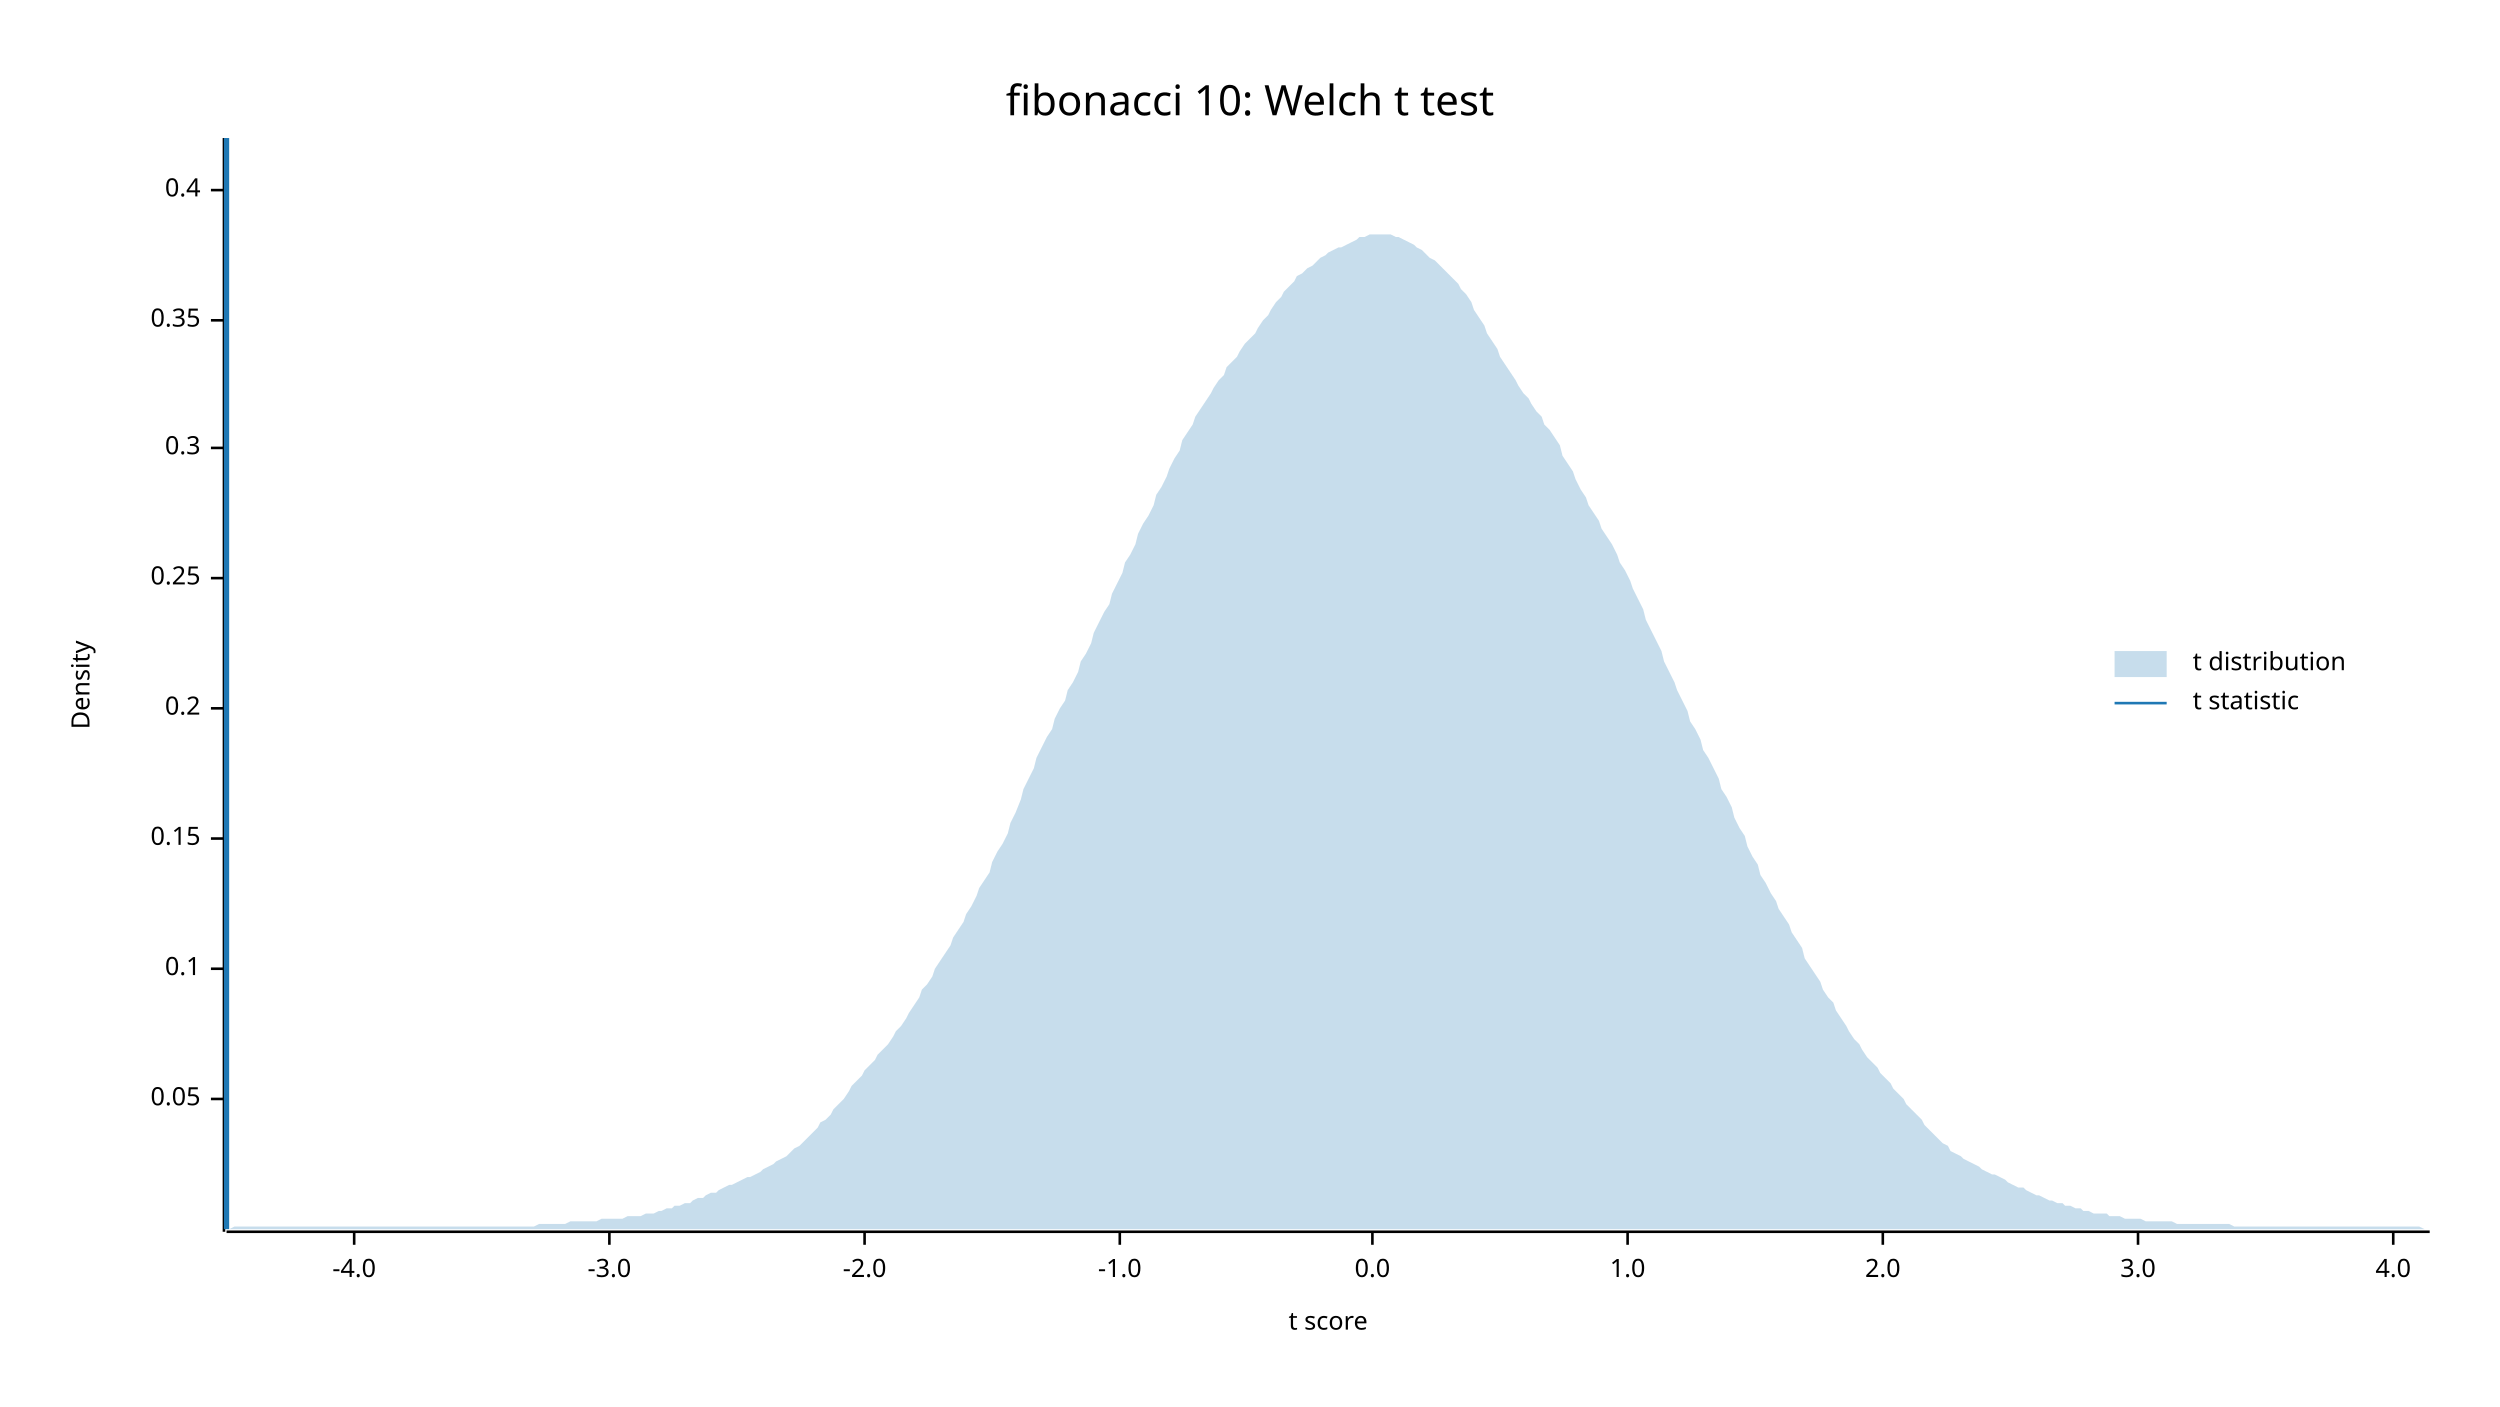
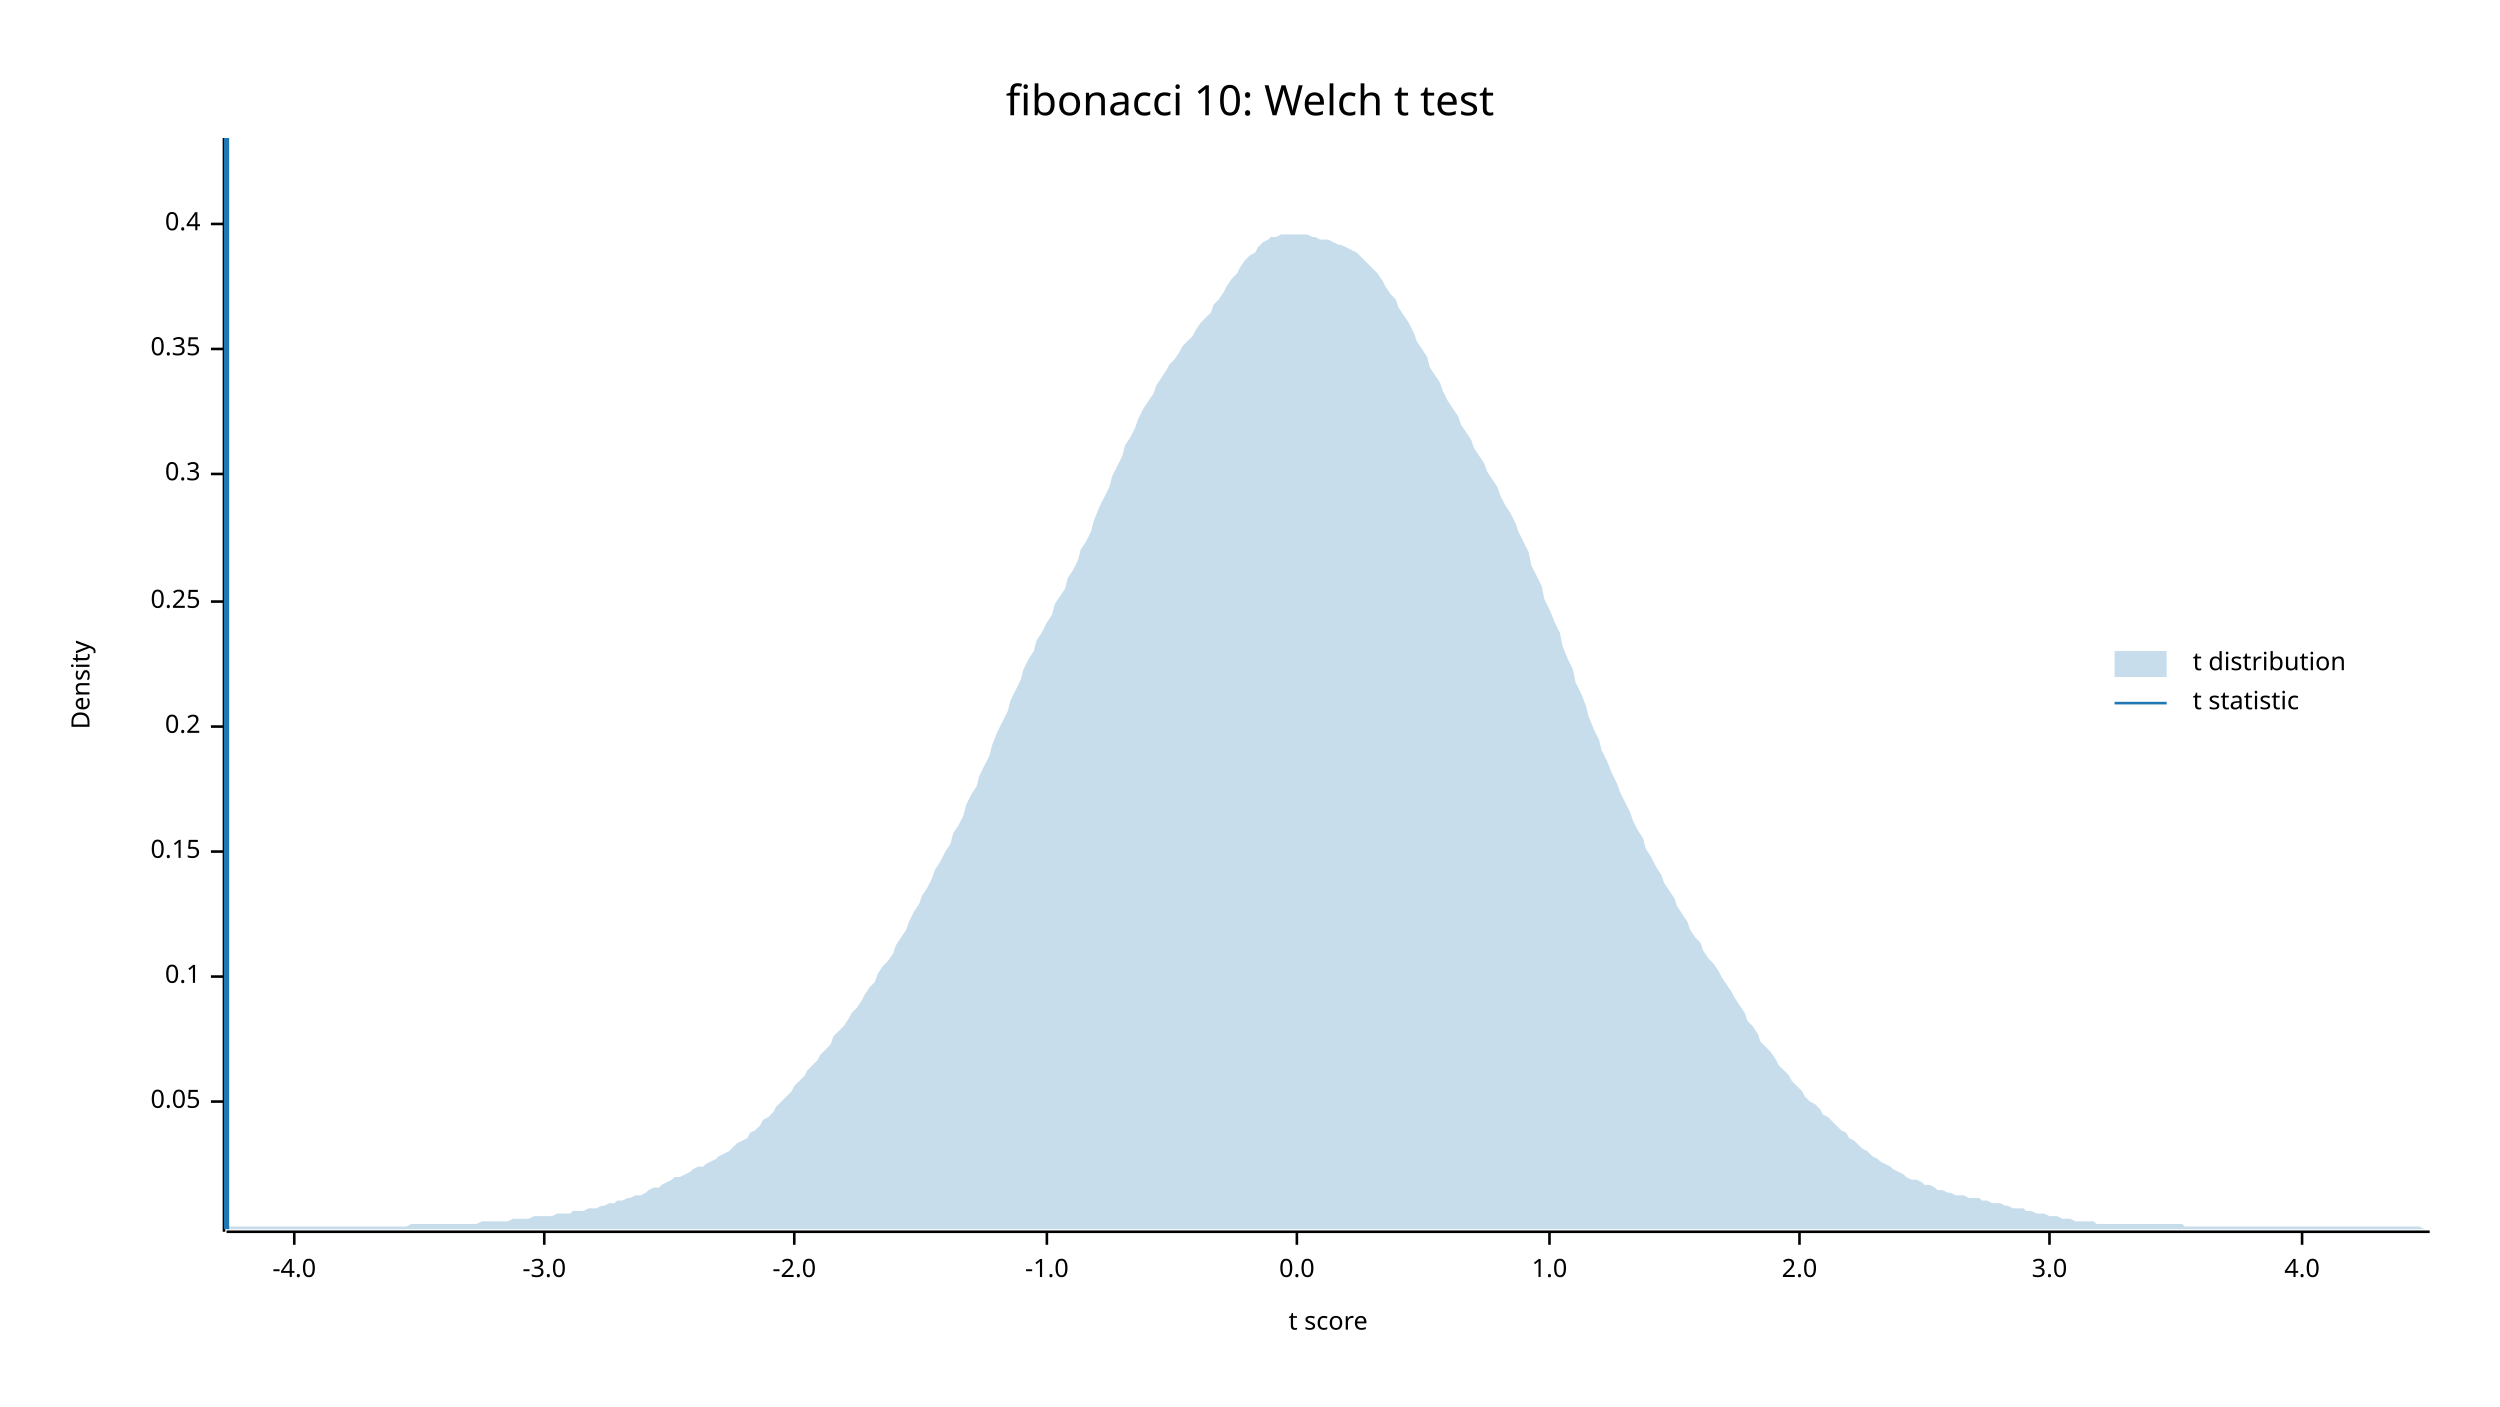
<svg xmlns="http://www.w3.org/2000/svg" width="960" height="540">
  <text x="480" y="32" dy="0.76em" text-anchor="middle" font-family="sans-serif" font-size="16.129" opacity="1" fill="#000000">
fibonacci 10: Welch t test
</text>
  <text x="27" y="263" dy="0.76em" text-anchor="middle" font-family="sans-serif" font-size="9.677" opacity="1" fill="#000000" transform="rotate(270, 27, 263)">
Density
</text>
  <text x="510" y="513" dy="-0.5ex" text-anchor="middle" font-family="sans-serif" font-size="9.677" opacity="1" fill="#000000">
t score
</text>
  <polyline fill="none" opacity="1" stroke="#000000" stroke-width="1" points="86,53 86,473 " />
-   <text x="77" y="422" dy="0.5ex" text-anchor="end" font-family="sans-serif" font-size="9.677" opacity="1" fill="#000000">
+   <text x="77" y="423" dy="0.5ex" text-anchor="end" font-family="sans-serif" font-size="9.677" opacity="1" fill="#000000">
0.05
</text>
-   <polyline fill="none" opacity="1" stroke="#000000" stroke-width="1" points="81,422 86,422 " />
-   <text x="77" y="372" dy="0.5ex" text-anchor="end" font-family="sans-serif" font-size="9.677" opacity="1" fill="#000000">
+   <polyline fill="none" opacity="1" stroke="#000000" stroke-width="1" points="81,423 86,423 " />
+   <text x="77" y="375" dy="0.5ex" text-anchor="end" font-family="sans-serif" font-size="9.677" opacity="1" fill="#000000">
0.1
</text>
-   <polyline fill="none" opacity="1" stroke="#000000" stroke-width="1" points="81,372 86,372 " />
-   <text x="77" y="322" dy="0.5ex" text-anchor="end" font-family="sans-serif" font-size="9.677" opacity="1" fill="#000000">
+   <polyline fill="none" opacity="1" stroke="#000000" stroke-width="1" points="81,375 86,375 " />
+   <text x="77" y="327" dy="0.5ex" text-anchor="end" font-family="sans-serif" font-size="9.677" opacity="1" fill="#000000">
0.15
</text>
-   <polyline fill="none" opacity="1" stroke="#000000" stroke-width="1" points="81,322 86,322 " />
-   <text x="77" y="272" dy="0.5ex" text-anchor="end" font-family="sans-serif" font-size="9.677" opacity="1" fill="#000000">
+   <polyline fill="none" opacity="1" stroke="#000000" stroke-width="1" points="81,327 86,327 " />
+   <text x="77" y="279" dy="0.5ex" text-anchor="end" font-family="sans-serif" font-size="9.677" opacity="1" fill="#000000">
0.2
</text>
-   <polyline fill="none" opacity="1" stroke="#000000" stroke-width="1" points="81,272 86,272 " />
-   <text x="77" y="222" dy="0.5ex" text-anchor="end" font-family="sans-serif" font-size="9.677" opacity="1" fill="#000000">
+   <polyline fill="none" opacity="1" stroke="#000000" stroke-width="1" points="81,279 86,279 " />
+   <text x="77" y="231" dy="0.5ex" text-anchor="end" font-family="sans-serif" font-size="9.677" opacity="1" fill="#000000">
0.25
</text>
-   <polyline fill="none" opacity="1" stroke="#000000" stroke-width="1" points="81,222 86,222 " />
-   <text x="77" y="172" dy="0.5ex" text-anchor="end" font-family="sans-serif" font-size="9.677" opacity="1" fill="#000000">
+   <polyline fill="none" opacity="1" stroke="#000000" stroke-width="1" points="81,231 86,231 " />
+   <text x="77" y="182" dy="0.5ex" text-anchor="end" font-family="sans-serif" font-size="9.677" opacity="1" fill="#000000">
0.3
</text>
-   <polyline fill="none" opacity="1" stroke="#000000" stroke-width="1" points="81,172 86,172 " />
-   <text x="77" y="123" dy="0.5ex" text-anchor="end" font-family="sans-serif" font-size="9.677" opacity="1" fill="#000000">
+   <polyline fill="none" opacity="1" stroke="#000000" stroke-width="1" points="81,182 86,182 " />
+   <text x="77" y="134" dy="0.5ex" text-anchor="end" font-family="sans-serif" font-size="9.677" opacity="1" fill="#000000">
0.35
</text>
-   <polyline fill="none" opacity="1" stroke="#000000" stroke-width="1" points="81,123 86,123 " />
-   <text x="77" y="73" dy="0.5ex" text-anchor="end" font-family="sans-serif" font-size="9.677" opacity="1" fill="#000000">
+   <polyline fill="none" opacity="1" stroke="#000000" stroke-width="1" points="81,134 86,134 " />
+   <text x="77" y="86" dy="0.5ex" text-anchor="end" font-family="sans-serif" font-size="9.677" opacity="1" fill="#000000">
0.4
</text>
-   <polyline fill="none" opacity="1" stroke="#000000" stroke-width="1" points="81,73 86,73 " />
+   <polyline fill="none" opacity="1" stroke="#000000" stroke-width="1" points="81,86 86,86 " />
  <polyline fill="none" opacity="1" stroke="#000000" stroke-width="1" points="87,473 933,473 " />
-   <text x="136" y="483" dy="0.76em" text-anchor="middle" font-family="sans-serif" font-size="9.677" opacity="1" fill="#000000">
+   <text x="113" y="483" dy="0.76em" text-anchor="middle" font-family="sans-serif" font-size="9.677" opacity="1" fill="#000000">
-4.0
</text>
-   <polyline fill="none" opacity="1" stroke="#000000" stroke-width="1" points="136,473 136,478 " />
-   <text x="234" y="483" dy="0.76em" text-anchor="middle" font-family="sans-serif" font-size="9.677" opacity="1" fill="#000000">
+   <polyline fill="none" opacity="1" stroke="#000000" stroke-width="1" points="113,473 113,478 " />
+   <text x="209" y="483" dy="0.76em" text-anchor="middle" font-family="sans-serif" font-size="9.677" opacity="1" fill="#000000">
-3.0
</text>
-   <polyline fill="none" opacity="1" stroke="#000000" stroke-width="1" points="234,473 234,478 " />
-   <text x="332" y="483" dy="0.76em" text-anchor="middle" font-family="sans-serif" font-size="9.677" opacity="1" fill="#000000">
+   <polyline fill="none" opacity="1" stroke="#000000" stroke-width="1" points="209,473 209,478 " />
+   <text x="305" y="483" dy="0.76em" text-anchor="middle" font-family="sans-serif" font-size="9.677" opacity="1" fill="#000000">
-2.0
</text>
-   <polyline fill="none" opacity="1" stroke="#000000" stroke-width="1" points="332,473 332,478 " />
-   <text x="430" y="483" dy="0.76em" text-anchor="middle" font-family="sans-serif" font-size="9.677" opacity="1" fill="#000000">
+   <polyline fill="none" opacity="1" stroke="#000000" stroke-width="1" points="305,473 305,478 " />
+   <text x="402" y="483" dy="0.76em" text-anchor="middle" font-family="sans-serif" font-size="9.677" opacity="1" fill="#000000">
-1.0
</text>
-   <polyline fill="none" opacity="1" stroke="#000000" stroke-width="1" points="430,473 430,478 " />
-   <text x="527" y="483" dy="0.76em" text-anchor="middle" font-family="sans-serif" font-size="9.677" opacity="1" fill="#000000">
+   <polyline fill="none" opacity="1" stroke="#000000" stroke-width="1" points="402,473 402,478 " />
+   <text x="498" y="483" dy="0.76em" text-anchor="middle" font-family="sans-serif" font-size="9.677" opacity="1" fill="#000000">
0.0
</text>
-   <polyline fill="none" opacity="1" stroke="#000000" stroke-width="1" points="527,473 527,478 " />
-   <text x="625" y="483" dy="0.76em" text-anchor="middle" font-family="sans-serif" font-size="9.677" opacity="1" fill="#000000">
+   <polyline fill="none" opacity="1" stroke="#000000" stroke-width="1" points="498,473 498,478 " />
+   <text x="595" y="483" dy="0.76em" text-anchor="middle" font-family="sans-serif" font-size="9.677" opacity="1" fill="#000000">
1.0
</text>
-   <polyline fill="none" opacity="1" stroke="#000000" stroke-width="1" points="625,473 625,478 " />
-   <text x="723" y="483" dy="0.76em" text-anchor="middle" font-family="sans-serif" font-size="9.677" opacity="1" fill="#000000">
+   <polyline fill="none" opacity="1" stroke="#000000" stroke-width="1" points="595,473 595,478 " />
+   <text x="691" y="483" dy="0.76em" text-anchor="middle" font-family="sans-serif" font-size="9.677" opacity="1" fill="#000000">
2.0
</text>
-   <polyline fill="none" opacity="1" stroke="#000000" stroke-width="1" points="723,473 723,478 " />
-   <text x="821" y="483" dy="0.76em" text-anchor="middle" font-family="sans-serif" font-size="9.677" opacity="1" fill="#000000">
+   <polyline fill="none" opacity="1" stroke="#000000" stroke-width="1" points="691,473 691,478 " />
+   <text x="787" y="483" dy="0.76em" text-anchor="middle" font-family="sans-serif" font-size="9.677" opacity="1" fill="#000000">
3.0
</text>
-   <polyline fill="none" opacity="1" stroke="#000000" stroke-width="1" points="821,473 821,478 " />
-   <text x="919" y="483" dy="0.76em" text-anchor="middle" font-family="sans-serif" font-size="9.677" opacity="1" fill="#000000">
+   <polyline fill="none" opacity="1" stroke="#000000" stroke-width="1" points="787,473 787,478 " />
+   <text x="884" y="483" dy="0.76em" text-anchor="middle" font-family="sans-serif" font-size="9.677" opacity="1" fill="#000000">
4.0
</text>
-   <polyline fill="none" opacity="1" stroke="#000000" stroke-width="1" points="919,473 919,478 " />
-   <polygon opacity="0.25" fill="#1F78B4" points="87,472 88,472 90,471 92,471 93,471 95,471 97,471 98,471 100,471 102,471 103,471 105,471 107,471 109,471 110,471 112,471 114,471 115,471 117,471 119,471 120,471 122,471 124,471 125,471 127,471 129,471 131,471 132,471 134,471 136,471 137,471 139,471 141,471 142,471 144,471 146,471 148,471 149,471 151,471 153,471 154,471 156,471 158,471 159,471 161,471 163,471 164,471 166,471 168,471 170,471 171,471 173,471 175,471 176,471 178,471 180,471 181,471 183,471 185,471 187,471 188,471 190,471 192,471 193,471 195,471 197,471 198,471 200,471 202,471 203,471 205,471 207,470 209,470 210,470 212,470 214,470 215,470 217,470 219,469 220,469 222,469 224,469 226,469 227,469 229,469 231,468 232,468 234,468 236,468 237,468 239,468 241,467 242,467 244,467 246,467 248,466 249,466 251,466 253,465 254,465 256,464 258,464 259,463 261,463 263,462 265,462 266,461 268,460 270,460 271,459 273,458 275,458 276,457 278,456 280,455 281,455 283,454 285,453 287,452 288,452 290,451 292,450 293,449 295,448 297,447 298,446 300,445 302,444 304,442 305,441 307,440 309,438 310,437 312,435 314,433 315,431 317,430 319,428 320,426 322,424 324,422 326,419 327,417 329,415 331,413 332,411 334,409 336,407 337,405 339,403 341,401 343,398 344,396 346,394 348,391 349,389 351,386 353,383 354,380 356,378 358,375 359,372 361,369 363,366 365,363 366,360 368,357 370,354 371,351 373,348 375,344 376,341 378,338 380,335 381,331 383,327 385,324 387,320 388,316 390,312 392,307 393,303 395,299 397,295 398,291 400,287 402,283 404,280 405,276 407,272 409,269 410,265 412,262 414,258 415,254 417,251 419,247 420,243 422,239 424,235 426,232 427,228 429,224 431,220 432,216 434,213 436,209 437,205 439,201 441,198 443,194 444,190 446,187 448,183 449,180 451,176 453,173 454,169 456,166 458,163 459,160 461,157 463,154 465,151 466,149 468,146 470,144 471,141 473,139 475,137 476,135 478,132 480,130 482,128 483,126 485,123 487,121 488,119 490,116 492,114 493,112 495,110 497,108 498,106 500,105 502,103 504,102 505,101 507,99 509,98 510,97 512,96 514,95 515,95 517,94 519,93 521,92 522,91 524,91 526,90 527,90 529,90 531,90 532,90 534,90 536,91 537,91 539,92 541,93 543,94 544,95 546,96 548,98 549,99 551,100 553,102 554,103 556,105 558,107 560,109 561,111 563,113 565,116 566,119 568,122 570,125 571,128 573,131 575,134 576,137 578,140 580,143 582,146 583,148 585,151 587,153 588,155 590,158 592,160 593,163 595,165 597,168 599,171 600,175 602,178 604,181 605,184 607,188 609,191 610,194 612,197 614,200 615,203 617,206 619,209 621,213 622,216 624,219 626,223 627,226 629,230 631,234 632,238 634,242 636,246 638,250 639,254 641,258 643,262 644,265 646,269 648,273 649,277 651,280 653,284 654,288 656,291 658,295 660,299 661,303 663,306 665,310 666,314 668,318 670,321 671,325 673,329 675,332 676,336 678,339 680,343 682,346 683,349 685,352 687,355 688,358 690,361 692,364 693,368 695,371 697,374 699,377 700,380 702,383 704,385 705,388 707,391 709,394 710,396 712,399 714,401 715,403 717,406 719,408 721,410 722,412 724,414 726,416 727,418 729,420 731,422 732,424 734,426 736,428 738,430 739,432 741,434 743,436 744,437 746,439 748,440 749,442 751,443 753,444 754,445 756,446 758,447 760,448 761,449 763,450 765,451 766,451 768,452 770,453 771,454 773,455 775,456 777,456 778,457 780,458 782,459 783,459 785,460 787,461 788,461 790,462 792,462 793,463 795,463 797,464 799,464 800,465 802,465 804,466 805,466 807,466 809,466 810,467 812,467 814,467 816,468 817,468 819,468 821,468 822,468 824,469 826,469 827,469 829,469 831,469 832,469 834,469 836,470 838,470 839,470 841,470 843,470 844,470 846,470 848,470 849,470 851,470 853,470 855,470 856,470 858,471 860,471 861,471 863,471 865,471 866,471 868,471 870,471 871,471 873,471 875,471 877,471 878,471 880,471 882,471 883,471 885,471 887,471 888,471 890,471 892,471 894,471 895,471 897,471 899,471 900,471 902,471 904,471 905,471 907,471 909,471 910,471 912,471 914,471 916,471 917,471 919,471 921,471 922,471 924,471 926,471 927,471 929,471 931,472 933,472 933,472 87,472 " />
+   <polyline fill="none" opacity="1" stroke="#000000" stroke-width="1" points="884,473 884,478 " />
+   <polygon opacity="0.25" fill="#1F78B4" points="87,472 88,471 90,471 92,471 93,471 95,471 97,471 98,471 100,471 102,471 103,471 105,471 107,471 109,471 110,471 112,471 114,471 115,471 117,471 119,471 120,471 122,471 124,471 125,471 127,471 129,471 131,471 132,471 134,471 136,471 137,471 139,471 141,471 142,471 144,471 146,471 148,471 149,471 151,471 153,471 154,471 156,471 158,470 159,470 161,470 163,470 164,470 166,470 168,470 170,470 171,470 173,470 175,470 176,470 178,470 180,470 181,470 183,470 185,469 187,469 188,469 190,469 192,469 193,469 195,469 197,468 198,468 200,468 202,468 203,468 205,467 207,467 209,467 210,467 212,467 214,466 215,466 217,466 219,466 220,465 222,465 224,465 226,464 227,464 229,464 231,463 232,463 234,462 236,462 237,461 239,461 241,460 242,460 244,459 246,459 248,458 249,457 251,456 253,456 254,455 256,454 258,453 259,452 261,452 263,451 265,450 266,449 268,448 270,448 271,447 273,446 275,445 276,444 278,443 280,442 281,441 283,439 285,438 287,437 288,435 290,434 292,432 293,430 295,429 297,427 298,425 300,423 302,421 304,419 305,417 307,415 309,413 310,411 312,409 314,407 315,405 317,403 319,401 320,398 322,396 324,394 326,391 327,389 329,387 331,384 332,382 334,379 336,377 337,374 339,371 341,369 343,366 344,363 346,360 348,357 349,354 351,350 353,347 354,344 356,341 358,337 359,334 361,331 363,327 365,324 366,320 368,317 370,313 371,309 373,305 375,302 376,298 378,294 380,290 381,286 383,281 385,277 387,273 388,269 390,265 392,261 393,257 395,253 397,250 398,246 400,243 402,239 404,236 405,232 407,229 409,226 410,222 412,219 414,215 415,211 417,208 419,204 420,200 422,195 424,191 426,187 427,183 429,179 431,175 432,171 434,168 436,164 437,161 439,157 441,154 443,151 444,148 446,145 448,142 449,140 451,138 453,135 454,133 456,131 458,129 459,127 461,124 463,122 465,120 466,117 468,115 470,112 471,110 473,107 475,105 476,103 478,100 480,98 482,97 483,95 485,93 487,92 488,91 490,91 492,90 493,90 495,90 497,90 498,90 500,90 502,90 504,91 505,91 507,92 509,92 510,92 512,93 514,94 515,94 517,95 519,96 521,97 522,98 524,100 526,102 527,103 529,105 531,108 532,110 534,113 536,115 537,118 539,121 541,124 543,128 544,131 546,134 548,137 549,141 551,144 553,147 554,150 556,154 558,157 560,160 561,163 563,166 565,169 566,172 568,175 570,178 571,181 573,184 575,187 576,190 578,194 580,197 582,201 583,204 585,208 587,212 588,217 590,221 592,225 593,230 595,234 597,239 599,243 600,248 602,253 604,257 605,262 607,266 609,271 610,275 612,280 614,284 615,288 617,292 619,297 621,301 622,304 624,308 626,312 627,315 629,319 631,322 632,326 634,329 636,333 638,336 639,339 641,342 643,345 644,348 646,351 648,354 649,357 651,360 653,362 654,365 656,368 658,370 660,373 661,375 663,378 665,381 666,383 668,386 670,389 671,392 673,394 675,397 676,400 678,402 680,404 682,407 683,409 685,411 687,413 688,415 690,417 692,419 693,421 695,423 697,424 699,426 700,428 702,429 704,431 705,432 707,434 709,435 710,437 712,438 714,440 715,441 717,442 719,444 721,445 722,446 724,447 726,448 727,449 729,450 731,451 732,452 734,453 736,453 738,454 739,455 741,455 743,456 744,457 746,457 748,458 749,458 751,459 753,459 754,459 756,460 758,460 760,460 761,461 763,461 765,462 766,462 768,462 770,463 771,463 773,464 775,464 777,464 778,465 780,465 782,466 783,466 785,466 787,467 788,467 790,467 792,468 793,468 795,468 797,469 799,469 800,469 802,469 804,469 805,470 807,470 809,470 810,470 812,470 814,470 816,470 817,470 819,470 821,470 822,470 824,470 826,470 827,470 829,470 831,470 832,470 834,470 836,470 838,470 839,471 841,471 843,471 844,471 846,471 848,471 849,471 851,471 853,471 855,471 856,471 858,471 860,471 861,471 863,471 865,471 866,471 868,471 870,471 871,471 873,471 875,471 877,471 878,471 880,471 882,471 883,471 885,471 887,471 888,471 890,471 892,471 894,471 895,471 897,471 899,471 900,471 902,471 904,471 905,471 907,471 909,471 910,471 912,471 914,471 916,471 917,471 919,471 921,471 922,471 924,471 926,471 927,471 929,471 931,472 933,472 933,472 87,472 " />
  <polyline fill="none" opacity="1" stroke="#1F78B4" stroke-width="2" points="87,472 87,53 " />
  <text x="842" y="250" dy="0.76em" text-anchor="start" font-family="sans-serif" font-size="9.677" opacity="1" fill="#000000">
t distribution
</text>
  <text x="842" y="265" dy="0.76em" text-anchor="start" font-family="sans-serif" font-size="9.677" opacity="1" fill="#000000">
t statistic
</text>
  <rect x="812" y="250" width="20" height="10" opacity="0.25" fill="#1F78B4" stroke="none" />
  <polyline fill="none" opacity="1" stroke="#1F78B4" stroke-width="1" points="812,270 832,270 " />
</svg>
